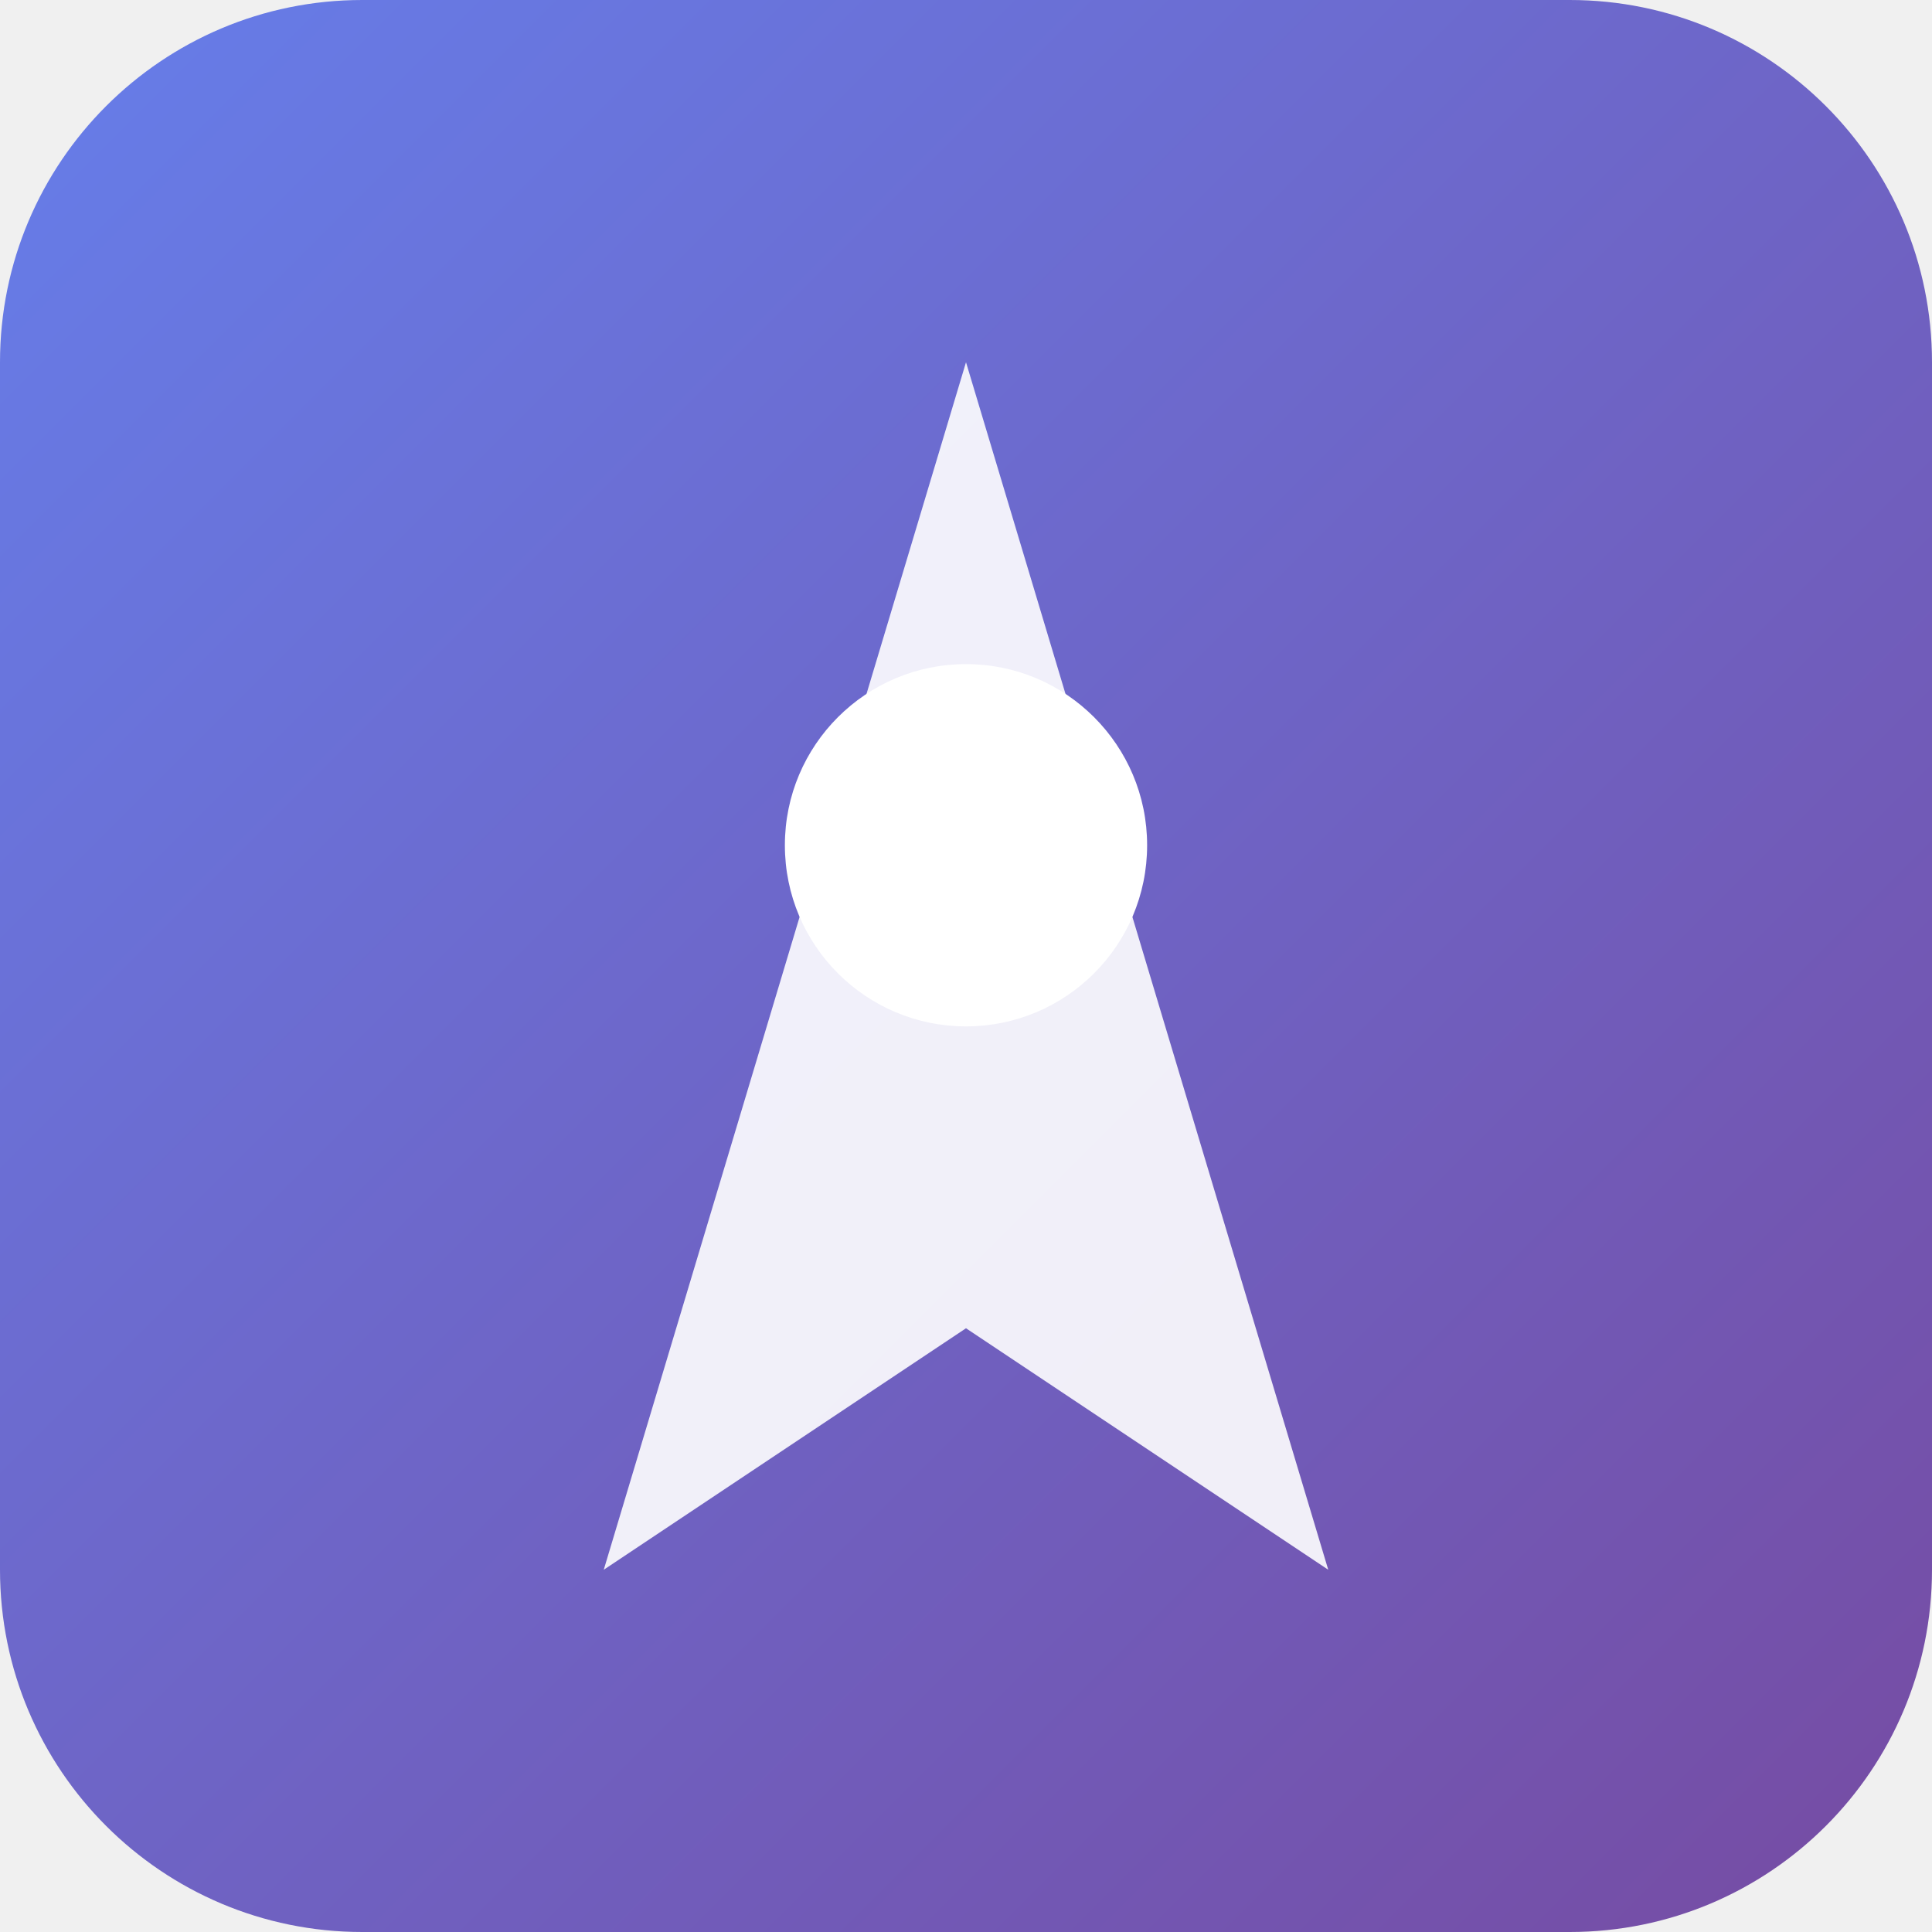
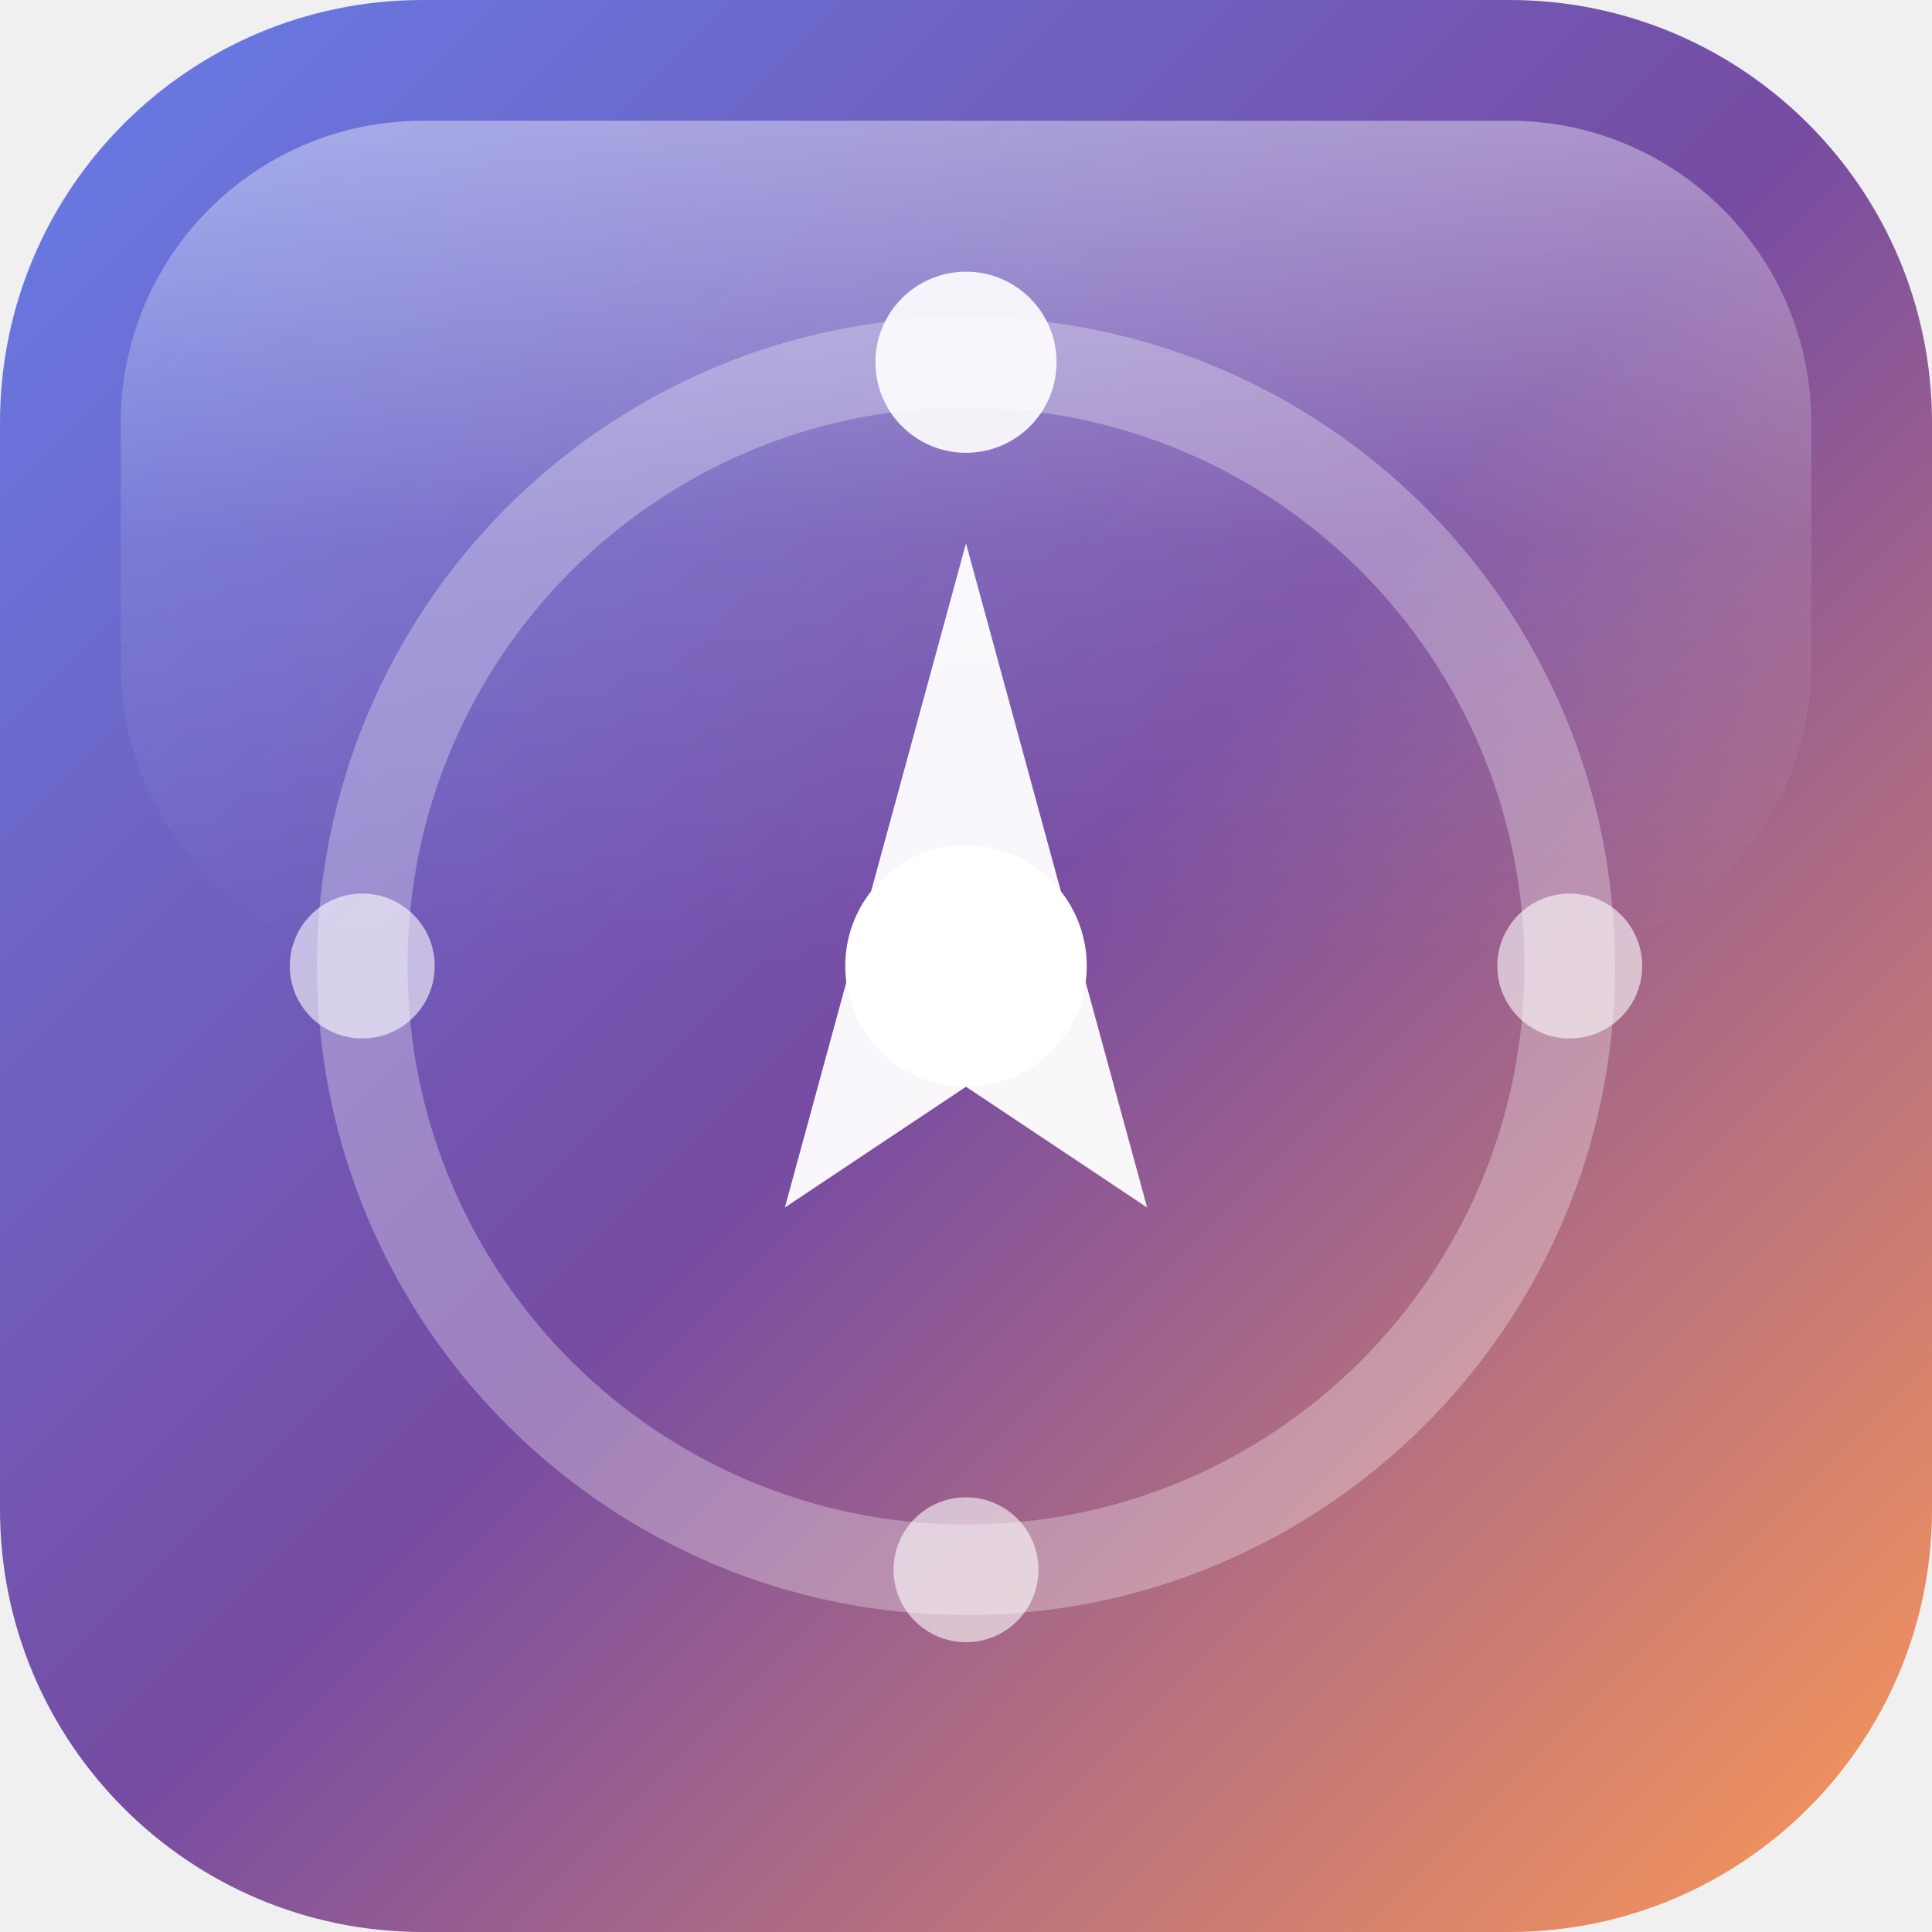
<svg xmlns="http://www.w3.org/2000/svg" viewBox="0 0 32 32" width="32" height="32">
  <defs>
-     <linearGradient id="bg" x1="0%" y1="0%" x2="100%" y2="100%">
+     <linearGradient id="warmGrad" x1="0%" y1="0%" x2="100%" y2="100%">
      <stop offset="0%" style="stop-color:#667eea" />
-       <stop offset="100%" style="stop-color:#764ba2" />
+       <stop offset="50%" style="stop-color:#764ba2" />
+       <stop offset="100%" style="stop-color:#ff9a56" />
+     </linearGradient>
+     <linearGradient id="glassShine" x1="0%" y1="0%" x2="0%" y2="100%">
+       <stop offset="0%" style="stop-color:white;stop-opacity:0.4" />
+       <stop offset="50%" style="stop-color:white;stop-opacity:0.1" />
+       <stop offset="100%" style="stop-color:white;stop-opacity:0" />
    </linearGradient>
  </defs>
-   <rect width="32" height="32" rx="6" fill="url(#bg)" />
-   <path d="M16 6 L22 26 L16 22 L10 26 Z" fill="white" opacity="0.9" />
-   <circle cx="16" cy="14" r="3" fill="white" />
+   <rect width="32" height="32" rx="7" fill="url(#warmGrad)" />
+   <rect x="2" y="2" width="28" height="14" rx="5" fill="url(#glassShine)" />
+   <g transform="translate(16,16)">
+     <circle cx="0" cy="0" r="10" fill="none" stroke="white" stroke-width="1.5" stroke-opacity="0.3" />
+     <circle cx="0" cy="-10" r="1.5" fill="white" opacity="0.9" />
+     <circle cx="10" cy="0" r="1.2" fill="white" opacity="0.6" />
+     <circle cx="0" cy="10" r="1.2" fill="white" opacity="0.6" />
+     <circle cx="-10" cy="0" r="1.2" fill="white" opacity="0.6" />
+     <path d="M0,-7 L3,4 L0,2 L-3,4 Z" fill="white" opacity="0.95" />
+     <circle cx="0" cy="0" r="2" fill="white" />
+   </g>
</svg>
